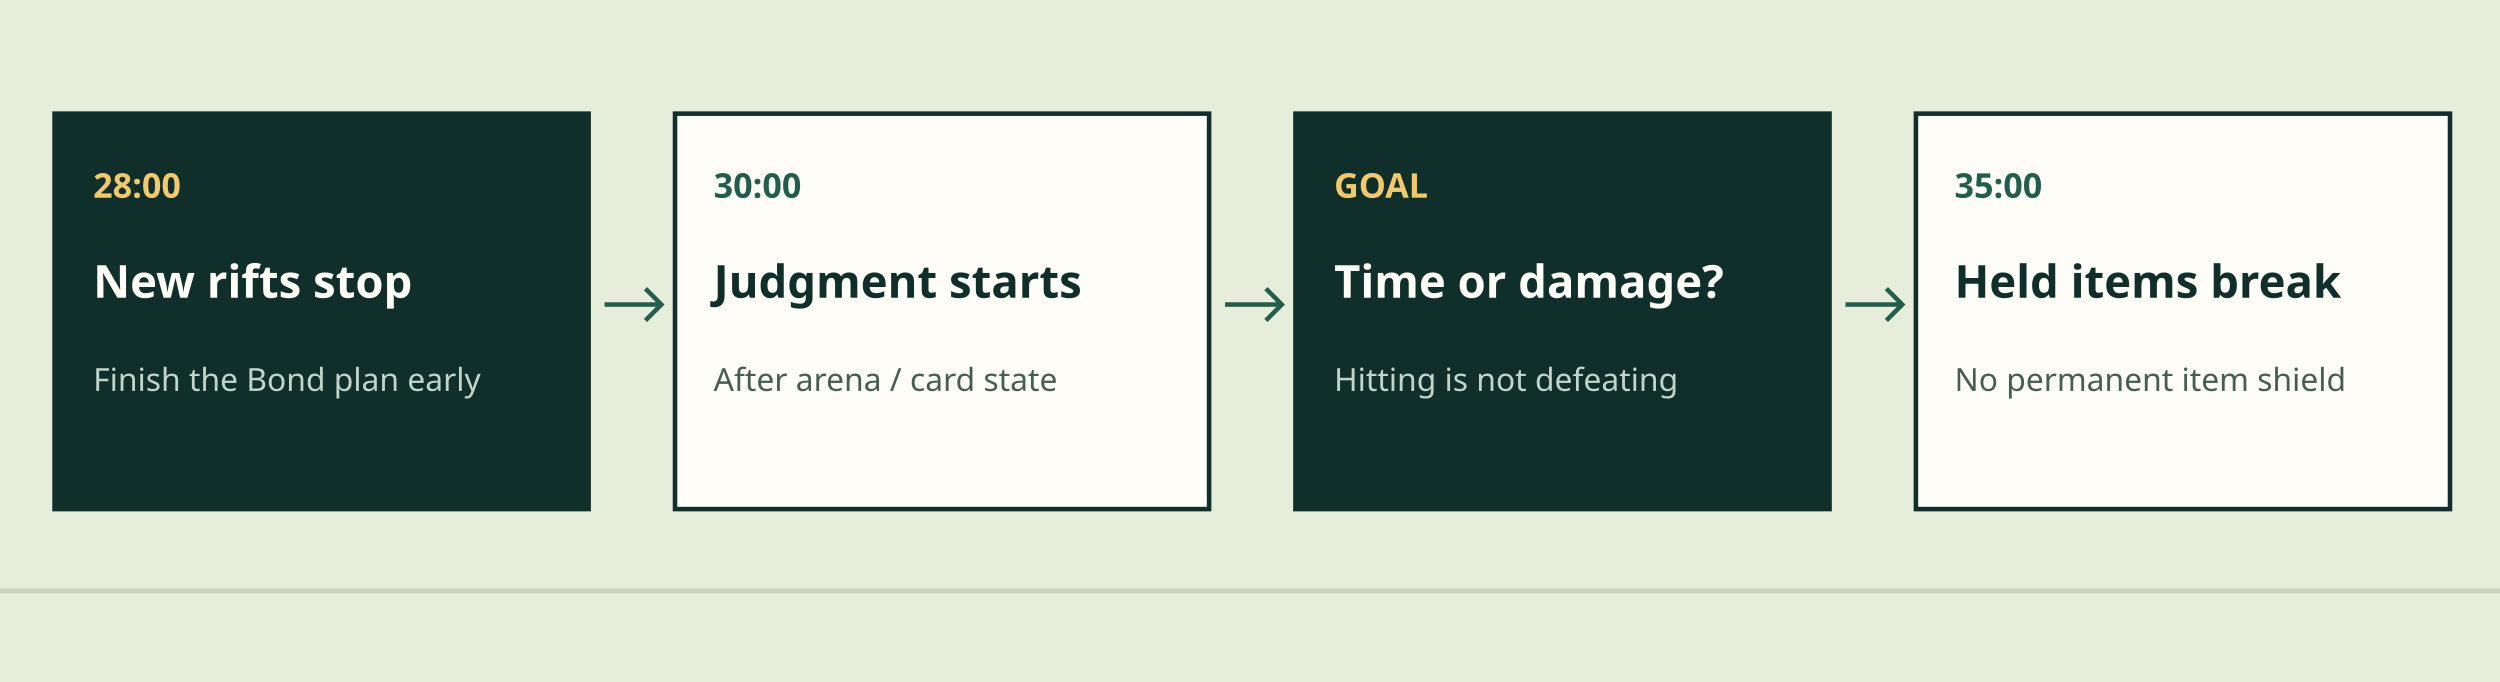
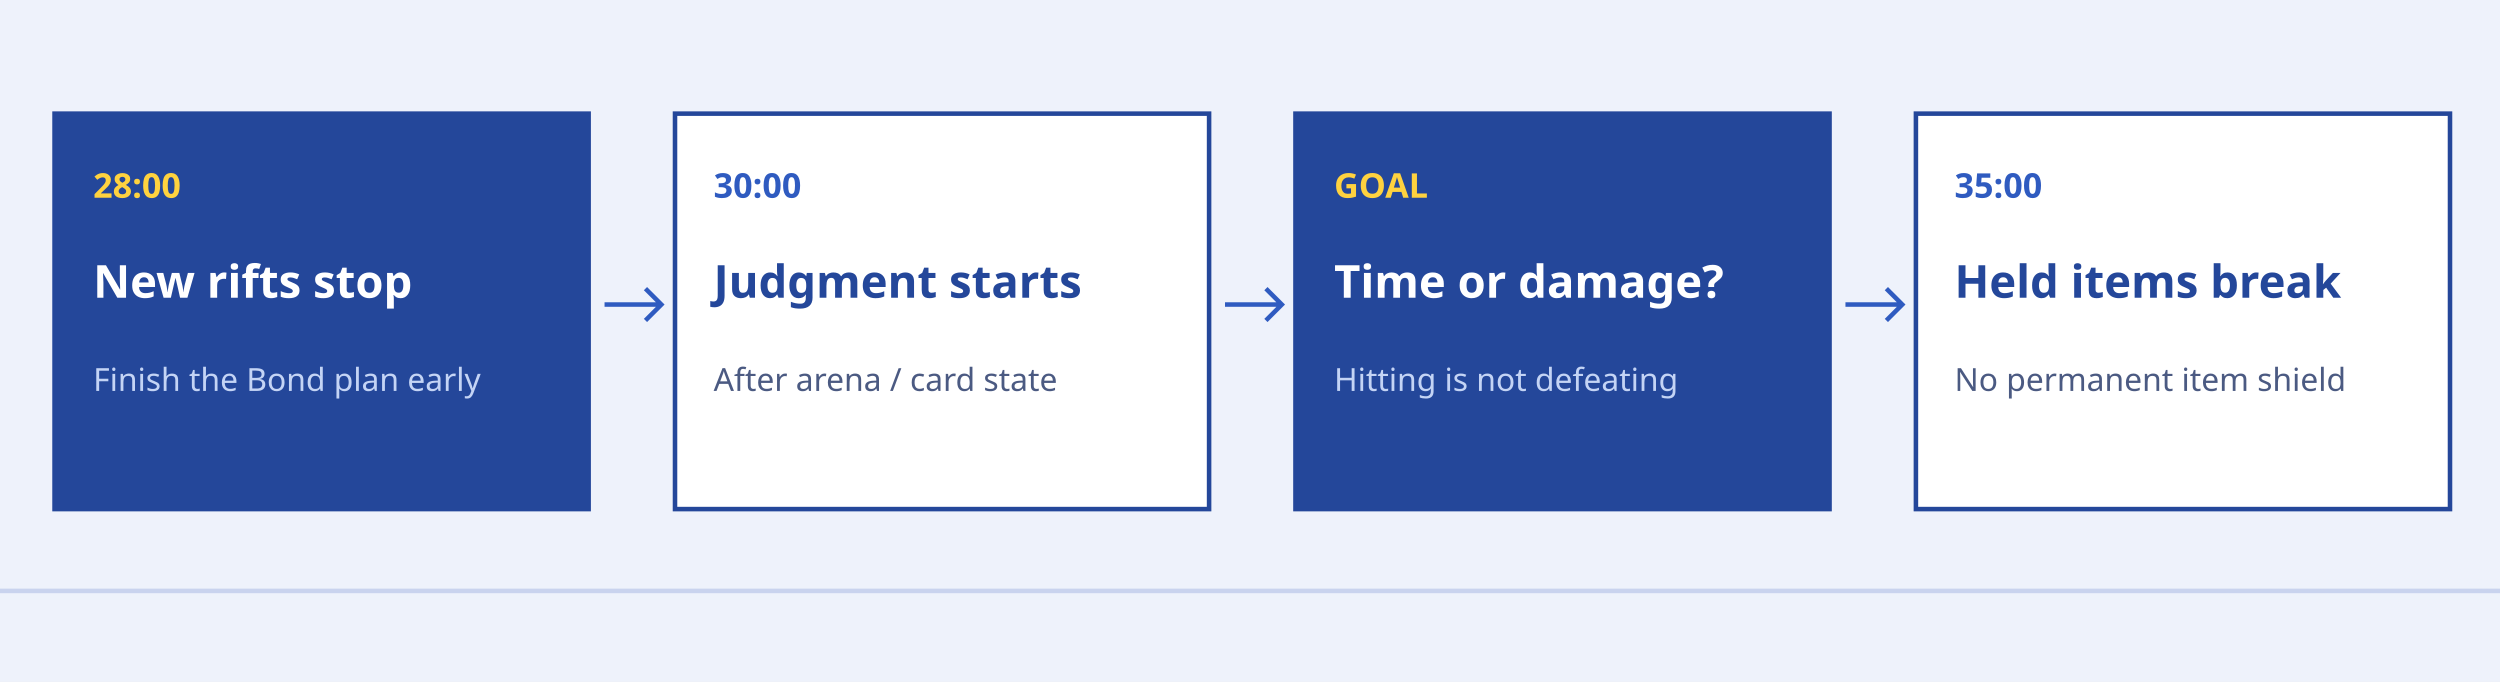
<svg xmlns="http://www.w3.org/2000/svg" width="1100" height="300" viewBox="0 0 1100 300">
-   <rect width="1100" height="300" fill="#e7eddb" />
-   <path d="M0 260H1100" stroke="#c8d3bf" stroke-width="2" />
-   <rect x="24" y="50" width="235" height="174" fill="#102f2b" stroke="#102f2b" stroke-width="2" />
-   <text x="41" y="87" fill="#f2c96d" font-family="sans-serif" font-size="15" font-weight="700">28:00</text>
-   <text x="41" y="131" fill="#fffdf7" font-family="sans-serif" font-size="20" font-weight="700">New rifts stop</text>
-   <text x="41" y="172" fill="#c0d4c9" font-family="sans-serif" font-size="14">Finish the Bond plan early</text>
-   <path d="M266 134h25m-7-7 7 7-7 7" fill="none" stroke="#235d4d" stroke-width="2" />
-   <rect x="297" y="50" width="235" height="174" fill="#fffdf7" stroke="#102f2b" stroke-width="2" />
-   <text x="314" y="87" fill="#235d4d" font-family="sans-serif" font-size="15" font-weight="700">30:00</text>
-   <text x="314" y="131" fill="#102f2b" font-family="sans-serif" font-size="20" font-weight="700">Judgment starts</text>
-   <text x="314" y="172" fill="#465d54" font-family="sans-serif" font-size="14">After arena / card state</text>
-   <path d="M539 134h25m-7-7 7 7-7 7" fill="none" stroke="#235d4d" stroke-width="2" />
-   <rect x="570" y="50" width="235" height="174" fill="#102f2b" stroke="#102f2b" stroke-width="2" />
-   <text x="587" y="87" fill="#f2c96d" font-family="sans-serif" font-size="15" font-weight="700">GOAL</text>
-   <text x="587" y="131" fill="#fffdf7" font-family="sans-serif" font-size="20" font-weight="700">Time or damage?</text>
-   <text x="587" y="172" fill="#c0d4c9" font-family="sans-serif" font-size="14">Hitting is not defeating</text>
-   <path d="M812 134h25m-7-7 7 7-7 7" fill="none" stroke="#235d4d" stroke-width="2" />
-   <rect x="843" y="50" width="235" height="174" fill="#fffdf7" stroke="#102f2b" stroke-width="2" />
-   <text x="860" y="87" fill="#235d4d" font-family="sans-serif" font-size="15" font-weight="700">35:00</text>
-   <text x="860" y="131" fill="#102f2b" font-family="sans-serif" font-size="20" font-weight="700">Held items break</text>
-   <text x="860" y="172" fill="#465d54" font-family="sans-serif" font-size="14">No permanent item shield</text>
+   <rect width="1100" height="300" fill="#eef2fb" />
+   <path d="M0 260H1100" stroke="#c9d3ee" stroke-width="2" />
+   <rect x="24" y="50" width="235" height="174" fill="#24479a" stroke="#24479a" stroke-width="2" />
+   <text x="41" y="87" fill="#ffd23f" font-family="sans-serif" font-size="15" font-weight="700">28:00</text>
+   <text x="41" y="131" fill="#ffffff" font-family="sans-serif" font-size="20" font-weight="700">New rifts stop</text>
+   <text x="41" y="172" fill="#c4d4f5" font-family="sans-serif" font-size="14">Finish the Bond plan early</text>
+   <path d="M266 134h25m-7-7 7 7-7 7" fill="none" stroke="#2f5bc0" stroke-width="2" />
+   <rect x="297" y="50" width="235" height="174" fill="#ffffff" stroke="#24479a" stroke-width="2" />
+   <text x="314" y="87" fill="#2f5bc0" font-family="sans-serif" font-size="15" font-weight="700">30:00</text>
+   <text x="314" y="131" fill="#24479a" font-family="sans-serif" font-size="20" font-weight="700">Judgment starts</text>
+   <text x="314" y="172" fill="#4b5a82" font-family="sans-serif" font-size="14">After arena / card state</text>
+   <path d="M539 134h25m-7-7 7 7-7 7" fill="none" stroke="#2f5bc0" stroke-width="2" />
+   <rect x="570" y="50" width="235" height="174" fill="#24479a" stroke="#24479a" stroke-width="2" />
+   <text x="587" y="87" fill="#ffd23f" font-family="sans-serif" font-size="15" font-weight="700">GOAL</text>
+   <text x="587" y="131" fill="#ffffff" font-family="sans-serif" font-size="20" font-weight="700">Time or damage?</text>
+   <text x="587" y="172" fill="#c4d4f5" font-family="sans-serif" font-size="14">Hitting is not defeating</text>
+   <path d="M812 134h25m-7-7 7 7-7 7" fill="none" stroke="#2f5bc0" stroke-width="2" />
+   <rect x="843" y="50" width="235" height="174" fill="#ffffff" stroke="#24479a" stroke-width="2" />
+   <text x="860" y="87" fill="#2f5bc0" font-family="sans-serif" font-size="15" font-weight="700">35:00</text>
+   <text x="860" y="131" fill="#24479a" font-family="sans-serif" font-size="20" font-weight="700">Held items break</text>
+   <text x="860" y="172" fill="#4b5a82" font-family="sans-serif" font-size="14">No permanent item shield</text>
</svg>
